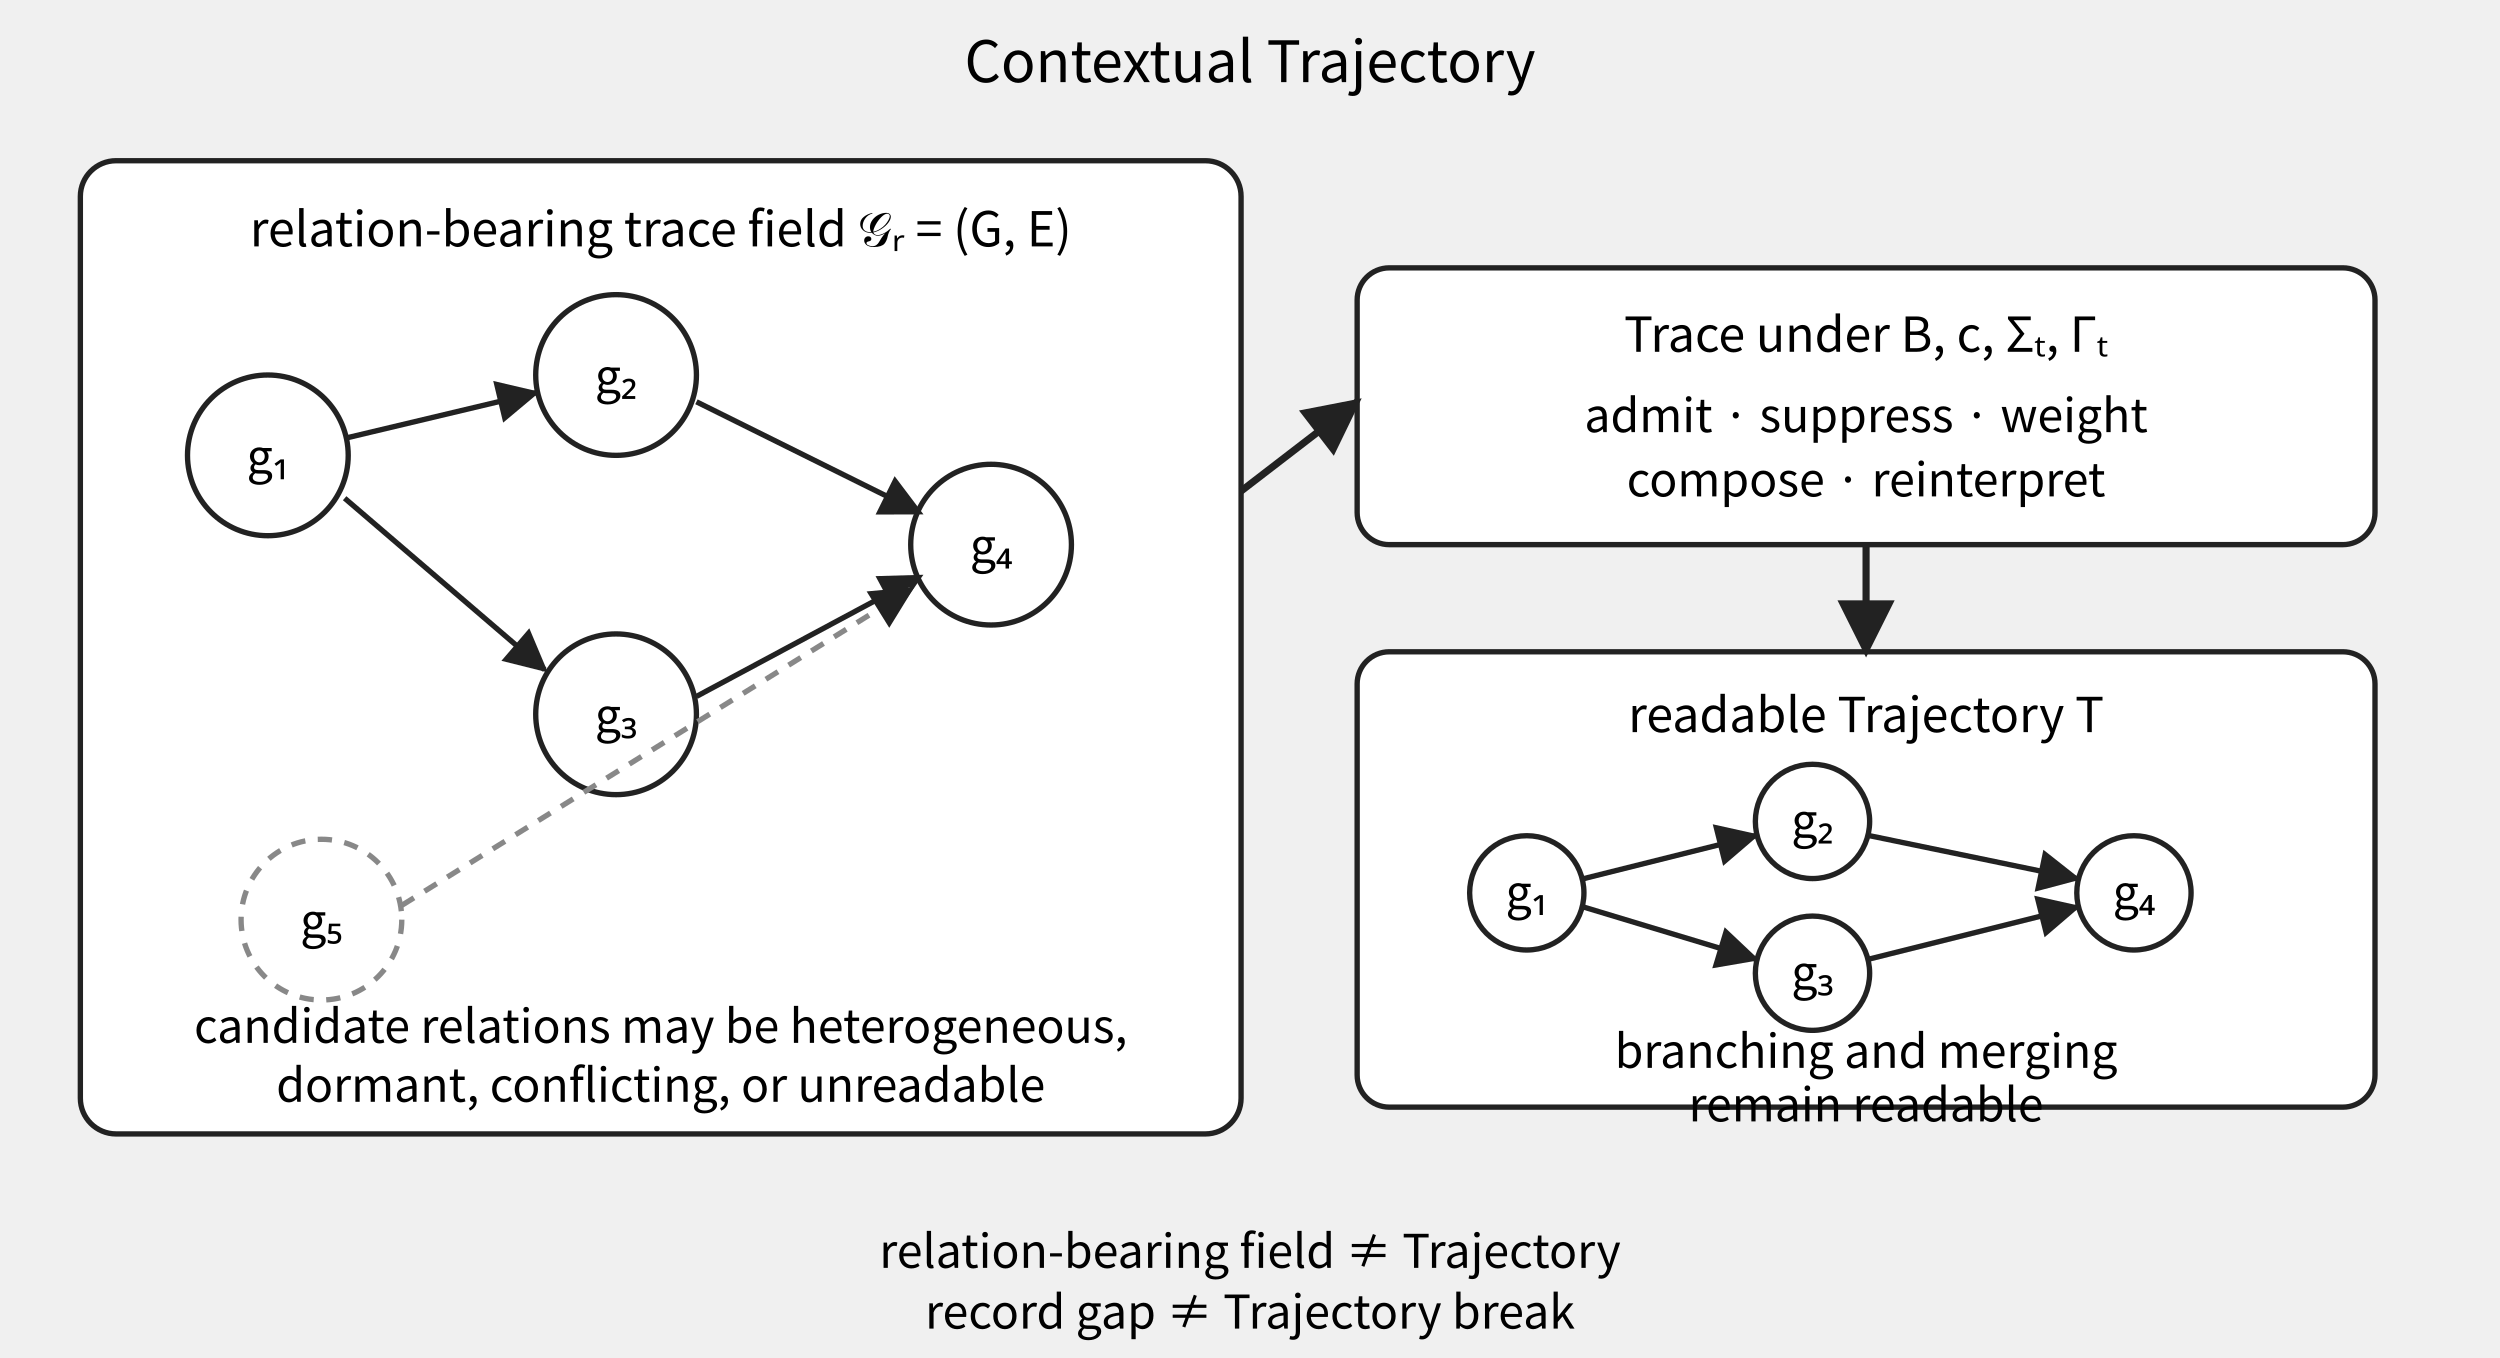
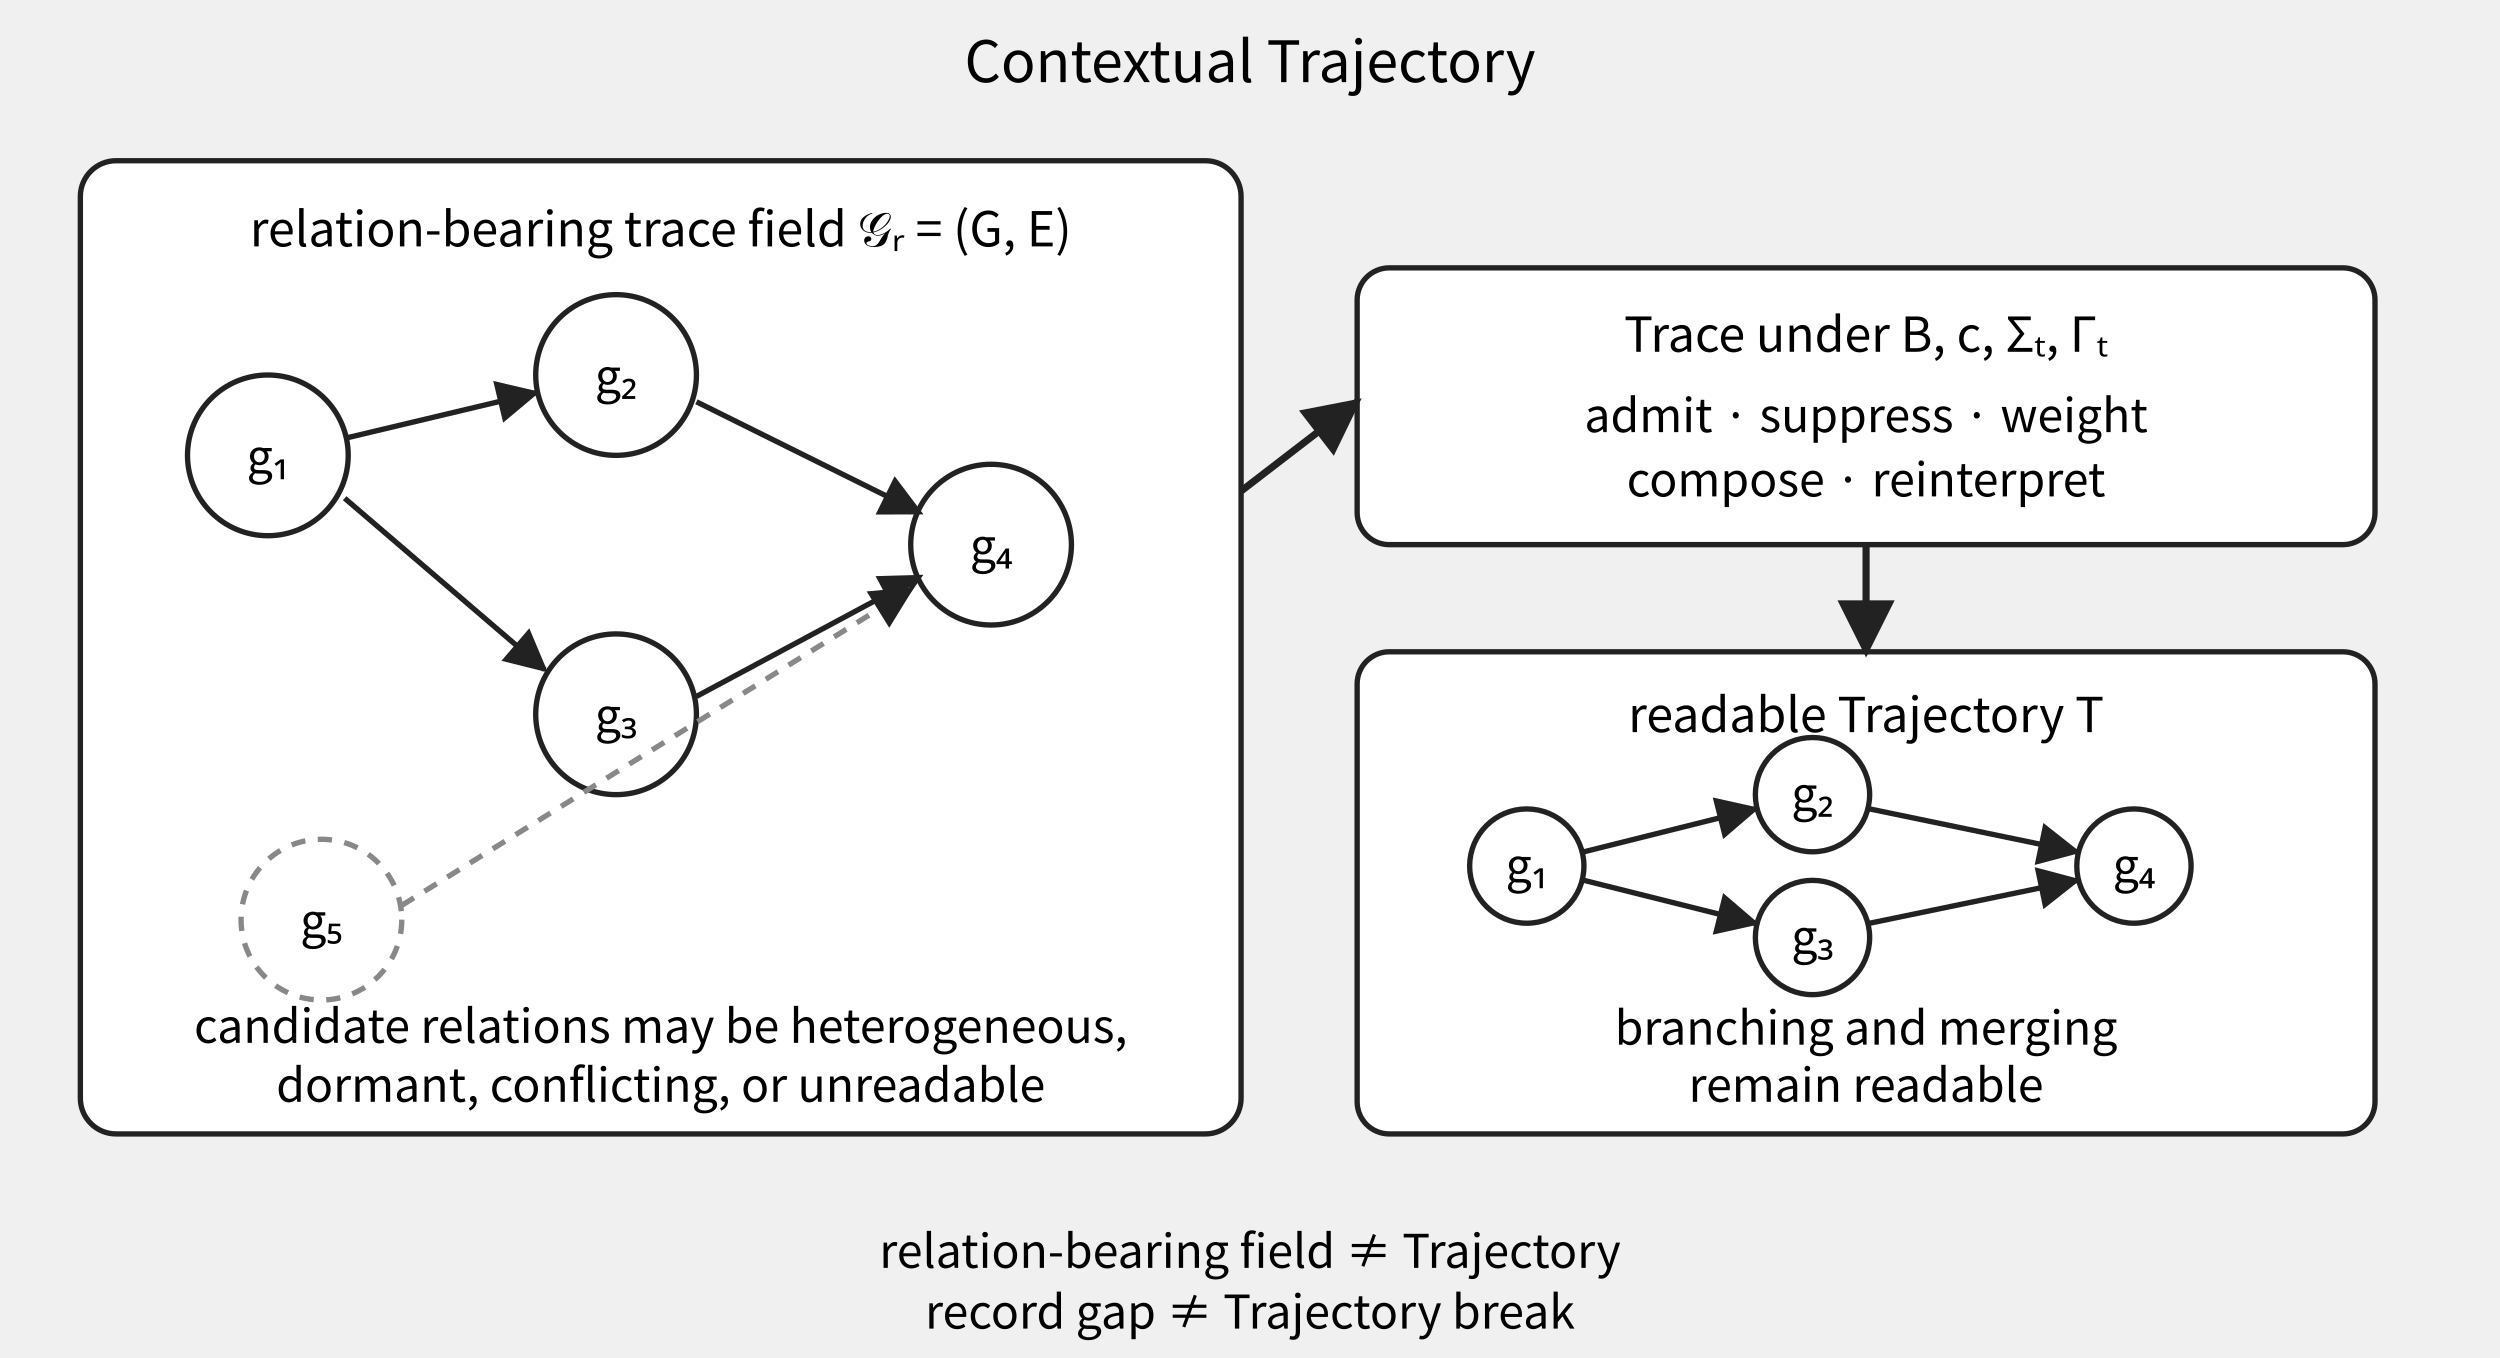
<svg xmlns="http://www.w3.org/2000/svg" width="1400" height="760" viewBox="0 0 1400 760" role="img" aria-labelledby="title desc">
  <defs>
    <marker id="arrow" viewBox="0 0 10 10" refX="9" refY="5" markerWidth="8" markerHeight="8" orient="auto-start-reverse">
      <path d="M 0 0 L 10 5 L 0 10 z" fill="#222" />
    </marker>
  </defs>
  <text x="700" y="46" text-anchor="middle" font-family="Noto Sans CJK JP" font-size="32">Contextual Trajectory</text>
  <rect x="45" y="90" width="650" height="545" rx="20" fill="white" stroke="#222" stroke-width="3" />
  <text x="370" y="138" text-anchor="middle" font-family="Noto Sans CJK JP" font-size="27">relation-bearing trace field 𝒢ᵣ = (G, E)</text>
  <circle cx="150" cy="255" r="45" fill="white" stroke="#222" stroke-width="3" />
  <text x="150" y="265" text-anchor="middle" font-family="Noto Sans CJK JP" font-size="26">g₁</text>
  <circle cx="345" cy="210" r="45" fill="white" stroke="#222" stroke-width="3" />
  <text x="345" y="220" text-anchor="middle" font-family="Noto Sans CJK JP" font-size="26">g₂</text>
  <circle cx="345" cy="400" r="45" fill="white" stroke="#222" stroke-width="3" />
  <text x="345" y="410" text-anchor="middle" font-family="Noto Sans CJK JP" font-size="26">g₃</text>
  <circle cx="555" cy="305" r="45" fill="white" stroke="#222" stroke-width="3" />
  <text x="555" y="315" text-anchor="middle" font-family="Noto Sans CJK JP" font-size="26">g₄</text>
  <circle cx="180" cy="515" r="45" fill="white" stroke="#888" stroke-width="3" stroke-dasharray="8 7" />
  <text x="180" y="525" text-anchor="middle" font-family="Noto Sans CJK JP" font-size="26">g₅</text>
  <line x1="195" y1="245" x2="300" y2="220" stroke="#222" stroke-width="3" marker-end="url(#arrow)" />
  <line x1="193" y1="279" x2="305" y2="375" stroke="#222" stroke-width="3" marker-end="url(#arrow)" />
  <line x1="390" y1="225" x2="515" y2="287" stroke="#222" stroke-width="3" marker-end="url(#arrow)" />
  <line x1="390" y1="390" x2="515" y2="323" stroke="#222" stroke-width="3" marker-end="url(#arrow)" />
  <line x1="225" y1="507" x2="510" y2="330" stroke="#888" stroke-width="3" stroke-dasharray="8 7" marker-end="url(#arrow)" />
  <text x="370" y="584" text-anchor="middle" font-family="Noto Sans CJK JP" font-size="26">candidate relations may be heterogeneous,</text>
  <text x="370" y="617" text-anchor="middle" font-family="Noto Sans CJK JP" font-size="26">dormant, conflicting, or unreadable</text>
  <rect x="760" y="150" width="570" height="155" rx="18" fill="white" stroke="#222" stroke-width="3" />
  <text x="1045" y="197" text-anchor="middle" font-family="Noto Sans CJK JP" font-size="27">Trace under B, c, Σₜ, Γₜ</text>
  <text x="1045" y="242" text-anchor="middle" font-family="Noto Sans CJK JP" font-size="26">admit · suppress · weight</text>
  <text x="1045" y="278" text-anchor="middle" font-family="Noto Sans CJK JP" font-size="26">compose · reinterpret</text>
  <line x1="695" y1="275" x2="760" y2="225" stroke="#222" stroke-width="4" marker-end="url(#arrow)" />
-   <rect x="760" y="365" width="570" height="255" rx="18" fill="white" stroke="#222" stroke-width="3" />
+   <rect x="760" y="365" width="570" height="270" rx="18" fill="white" stroke="#222" stroke-width="3" />
  <text x="1045" y="410" text-anchor="middle" font-family="Noto Sans CJK JP" font-size="27">readable Trajectory T</text>
-   <circle cx="855" cy="500" r="32" fill="white" stroke="#222" stroke-width="3" />
-   <text x="855" y="509" text-anchor="middle" font-family="Noto Sans CJK JP" font-size="26">g₁</text>
-   <circle cx="1015" cy="460" r="32" fill="white" stroke="#222" stroke-width="3" />
-   <text x="1015" y="469" text-anchor="middle" font-family="Noto Sans CJK JP" font-size="26">g₂</text>
-   <circle cx="1015" cy="545" r="32" fill="white" stroke="#222" stroke-width="3" />
-   <text x="1015" y="554" text-anchor="middle" font-family="Noto Sans CJK JP" font-size="26">g₃</text>
-   <circle cx="1195" cy="500" r="32" fill="white" stroke="#222" stroke-width="3" />
-   <text x="1195" y="509" text-anchor="middle" font-family="Noto Sans CJK JP" font-size="26">g₄</text>
-   <line x1="887" y1="492" x2="983" y2="468" stroke="#222" stroke-width="3" marker-end="url(#arrow)" />
-   <line x1="887" y1="508" x2="983" y2="537" stroke="#222" stroke-width="3" marker-end="url(#arrow)" />
-   <line x1="1047" y1="468" x2="1163" y2="492" stroke="#222" stroke-width="3" marker-end="url(#arrow)" />
-   <line x1="1047" y1="537" x2="1163" y2="508" stroke="#222" stroke-width="3" marker-end="url(#arrow)" />
-   <text x="1045" y="598" text-anchor="middle" font-family="Noto Sans CJK JP" font-size="26">branching and merging</text>
-   <text x="1045" y="628" text-anchor="middle" font-family="Noto Sans CJK JP" font-size="26">remain readable</text>
+   <circle cx="855" cy="485" r="32" fill="white" stroke="#222" stroke-width="3" />
+   <text x="855" y="494" text-anchor="middle" font-family="Noto Sans CJK JP" font-size="26">g₁</text>
+   <circle cx="1015" cy="445" r="32" fill="white" stroke="#222" stroke-width="3" />
+   <text x="1015" y="454" text-anchor="middle" font-family="Noto Sans CJK JP" font-size="26">g₂</text>
+   <circle cx="1015" cy="525" r="32" fill="white" stroke="#222" stroke-width="3" />
+   <text x="1015" y="534" text-anchor="middle" font-family="Noto Sans CJK JP" font-size="26">g₃</text>
+   <circle cx="1195" cy="485" r="32" fill="white" stroke="#222" stroke-width="3" />
+   <text x="1195" y="494" text-anchor="middle" font-family="Noto Sans CJK JP" font-size="26">g₄</text>
+   <line x1="887" y1="477" x2="983" y2="453" stroke="#222" stroke-width="3" marker-end="url(#arrow)" />
+   <line x1="887" y1="493" x2="983" y2="517" stroke="#222" stroke-width="3" marker-end="url(#arrow)" />
+   <line x1="1047" y1="453" x2="1163" y2="477" stroke="#222" stroke-width="3" marker-end="url(#arrow)" />
+   <line x1="1047" y1="517" x2="1163" y2="493" stroke="#222" stroke-width="3" marker-end="url(#arrow)" />
+   <text x="1045" y="585" text-anchor="middle" font-family="Noto Sans CJK JP" font-size="26">branching and merging</text>
+   <text x="1045" y="617" text-anchor="middle" font-family="Noto Sans CJK JP" font-size="26">remain readable</text>
  <line x1="1045" y1="305" x2="1045" y2="365" stroke="#222" stroke-width="4" marker-end="url(#arrow)" />
  <text x="700" y="710" text-anchor="middle" font-family="Noto Sans CJK JP" font-size="26">relation-bearing field ≠ Trajectory</text>
  <text x="700" y="744" text-anchor="middle" font-family="Noto Sans CJK JP" font-size="26">record gap ≠ Trajectory break</text>
</svg>
